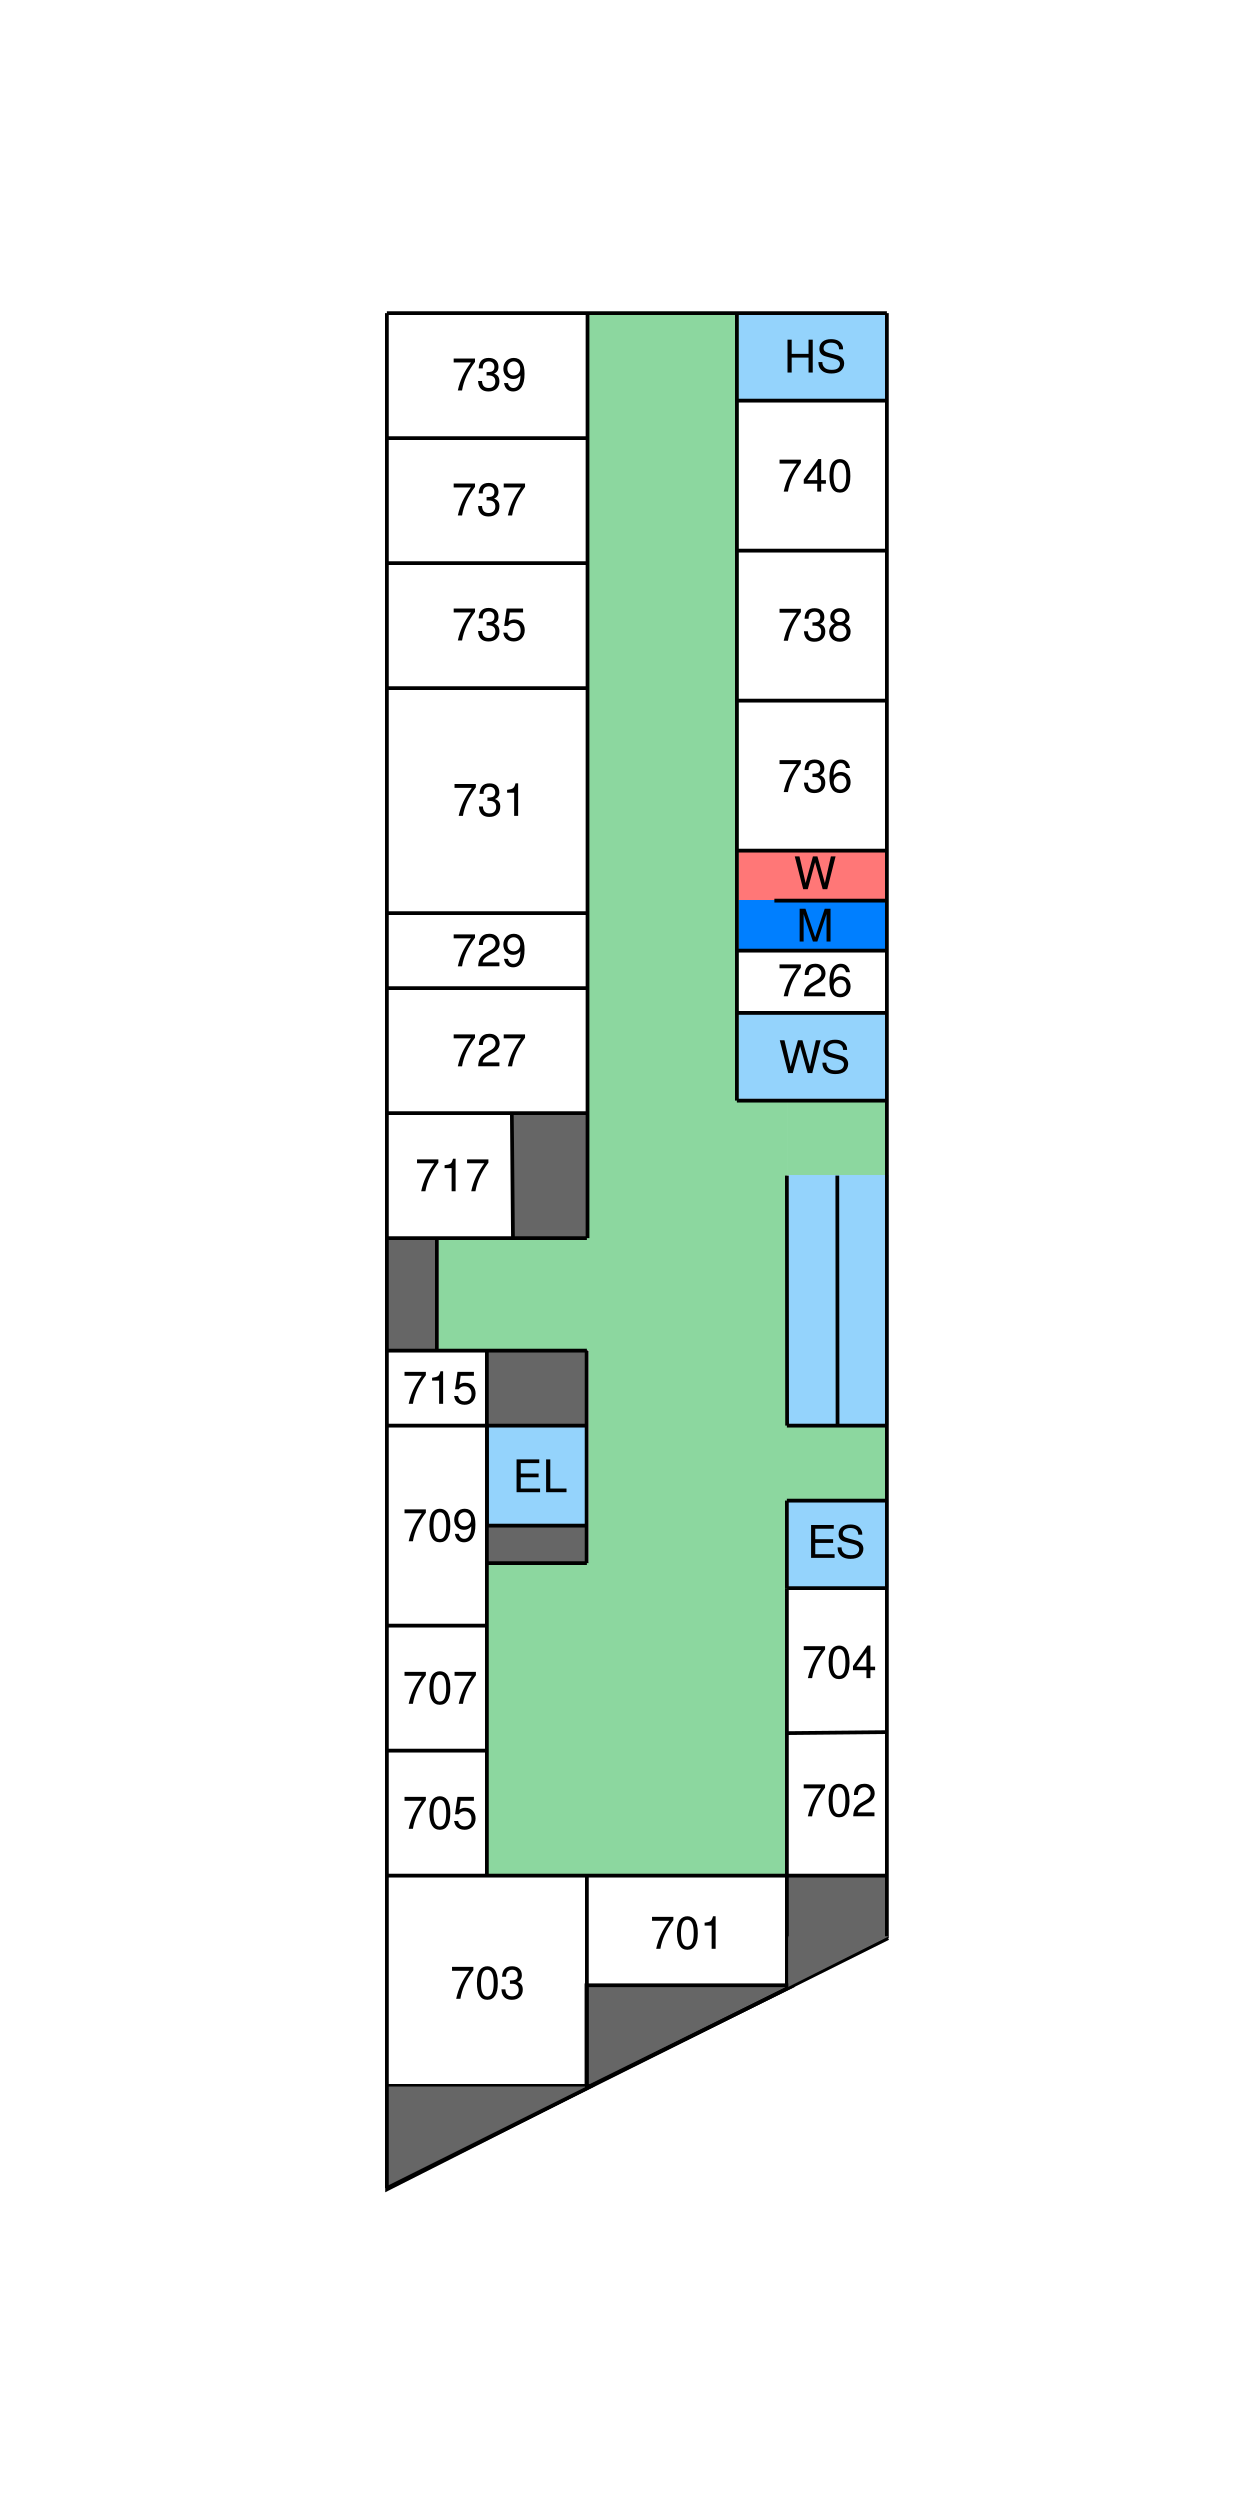
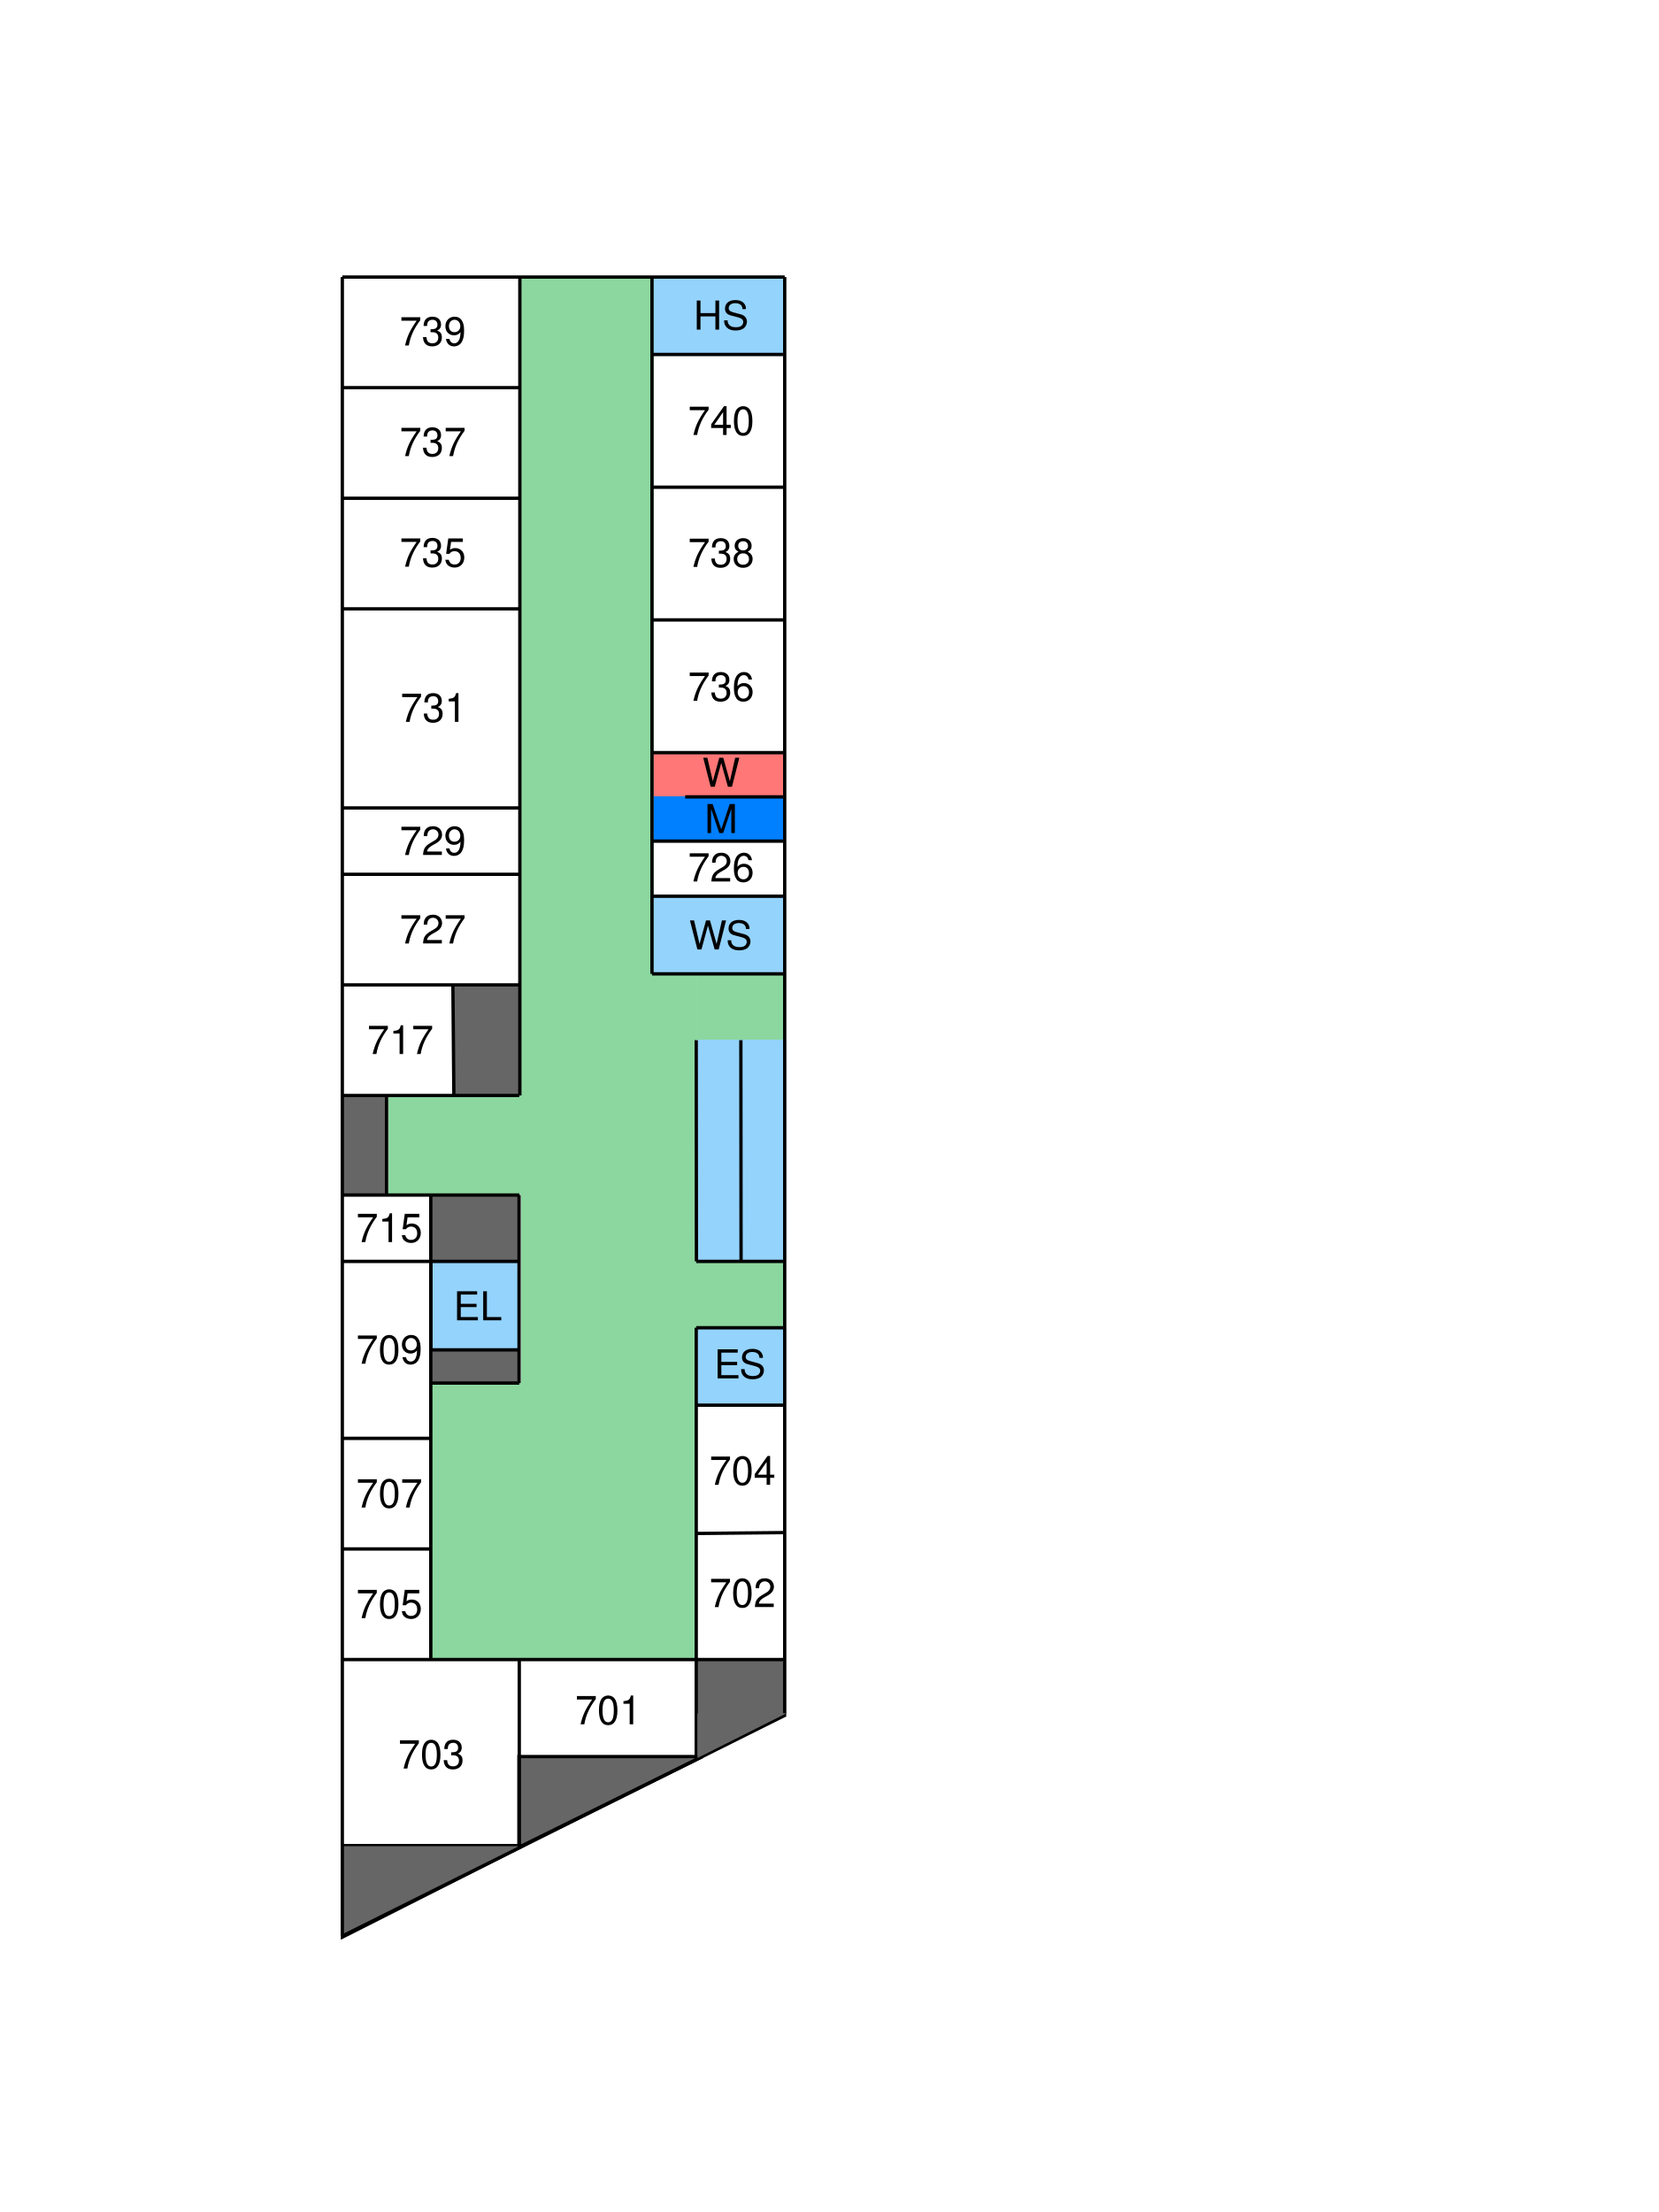
- <svg xmlns="http://www.w3.org/2000/svg" width="500" height="1000">
+ <svg xmlns="http://www.w3.org/2000/svg" width="750" height="1000">
  <g>
-     <rect fill="#fff" id="canvas_background" height="1002" width="502" y="-1" x="-1" />
-     <g display="none" id="canvasGrid">
-       <rect fill="url(#gridpattern)" stroke-width="0" y="0" x="0" height="100%" width="100%" id="svg_1" />
+     <rect x="-1" y="-1" width="752" height="1002" id="canvas_background" fill="#fff" />
+     <g id="canvasGrid" display="none">
+       <rect id="svg_1" width="100%" height="100%" x="0" y="0" stroke-width="0" fill="url(#gridpattern)" />
    </g>
  </g>
  <g>
-     <path stroke="#000" transform="rotate(90 276.0875,814.61) " id="svg_100" d="m255.588,856.11l0,-83l41,83l-41,0z" stroke-width="1.5" fill="#666666" />
-     <path stroke="#000" transform="rotate(90 196.0875,855.11) " id="svg_99" d="m175.087,896.61l0,-83l42,83l-42,0z" stroke-width="NaN" fill="#666666" />
-     <rect fill="#94d3fc" stroke="#000" stroke-width="0" stroke-opacity="null" fill-opacity="null" x="315.361" y="470" width="40" height="100.006" id="svg_97" />
-     <rect fill="#94d3fc" stroke="#000" stroke-width="0" stroke-opacity="null" fill-opacity="null" x="315.361" y="600.034" width="40" height="35.002" id="svg_96" />
-     <rect fill="#94d3fc" stroke="#000" stroke-width="0" stroke-opacity="null" x="295" y="125.441" width="60" height="34.667" id="svg_94" />
-     <rect fill="#94d3fc" stroke="#000" stroke-width="0" stroke-opacity="null" x="295" y="404.889" width="60" height="34.667" id="svg_93" />
-     <rect fill="#94d3fc" stroke="#000" stroke-width="0" stroke-opacity="null" x="195" y="570" width="40" height="40" id="svg_92" />
-     <rect fill="#666666" stroke="#000" stroke-width="0" stroke-opacity="null" x="315" y="750" width="40" height="25" id="svg_85" />
-     <rect fill="#ff7777" stroke="#000" stroke-width="0" stroke-opacity="null" x="295" y="340" width="60" height="20" id="svg_83" />
-     <rect fill="#007fff" stroke="#000" stroke-width="0" stroke-opacity="null" x="294.687" y="359.998" width="60" height="20" id="svg_82" />
-     <rect fill="#666666" stroke-width="0" stroke-opacity="null" fill-opacity="null" x="195" y="610" width="40" height="15" id="svg_81" stroke="#000" />
-     <rect fill="#666666" stroke="#000" stroke-width="0" stroke-opacity="null" x="205.294" y="445.294" width="30" height="50" id="svg_24" />
-     <rect fill="#666666" stroke="#000" stroke-width="0" stroke-opacity="null" fill-opacity="null" x="155" y="495" width="20" height="45" id="svg_31" />
-     <rect fill="#666666" stroke-width="0" stroke-opacity="null" x="195" y="540" width="40" height="30" id="svg_80" stroke="#000" />
-     <rect fill="#8CD79F" stroke="#000" stroke-width="0" stroke-opacity="null" fill-opacity="null" x="314.814" y="440" width="40" height="30" id="svg_79" />
-     <rect fill="#8CD79F" stroke="#000" stroke-width="0" stroke-opacity="null" fill-opacity="null" x="314.111" y="569.62" width="41" height="30" id="svg_78" />
-     <rect fill="#8CD79F" stroke-width="0" stroke-opacity="null" fill-opacity="null" x="295" y="440" width="20" height="186" id="svg_77" stroke="#000" />
-     <rect fill="#8CD79F" stroke="#000" stroke-width="0" stroke-opacity="null" x="175.5" y="495" width="61" height="45" id="svg_76" />
-     <rect fill="#8CD79F" stroke="#000" stroke-width="0" stroke-opacity="null" x="235.5" y="125" width="60" height="501" id="svg_75" />
-     <rect fill="#8CD79F" stroke="#000" stroke-width="0" stroke-opacity="null" x="195" y="625" width="120" height="125" id="svg_73" />
-     <line stroke-linecap="undefined" stroke-linejoin="undefined" id="svg_2" y2="225.25" x2="254.75" y1="25.25" x1="254.75" stroke-width="1.5" stroke="#000" fill="none" transform="rotate(90 254.75,125.25) " />
-     <line stroke-linecap="undefined" stroke-linejoin="undefined" id="svg_3" y2="450.25" x2="679.75" y1="450.25" x1="29.75" stroke-width="1.5" stroke="#000" fill="none" transform="rotate(90 354.75,450.25) " />
-     <line stroke-linecap="undefined" stroke-linejoin="undefined" id="svg_4" y2="500.25" x2="529.75" y1="500.25" x1="-220.25" stroke-width="1.5" stroke="#000" fill="none" transform="rotate(90 154.75,500.25) " />
-     <line stroke-linecap="undefined" stroke-linejoin="undefined" id="svg_5" y2="925.5" x2="305" y1="725" x1="205" stroke-width="1.5" stroke="#000" fill="none" transform="rotate(90 255,825.25) " />
-     <line stroke-linecap="undefined" stroke-linejoin="undefined" id="svg_6" y2="850.25" x2="254.75" y1="650.25" x1="254.75" stroke-width="1.5" stroke="#000" fill="none" transform="rotate(90 254.75,750.25) " />
-     <line stroke-linecap="undefined" stroke-linejoin="undefined" id="svg_7" y2="645.25" x2="89.75" y1="645.25" x1="299.75" stroke-width="1.5" stroke="#000" fill="none" transform="rotate(90 194.75,645.25) " />
-     <line stroke-linecap="undefined" stroke-linejoin="undefined" id="svg_8" y2="605.25" x2="214.75" y1="645.25" x1="214.75" fill-opacity="null" stroke-opacity="null" stroke-width="1.5" stroke="#000" fill="none" transform="rotate(90 214.75,625.25) " />
-     <line stroke-linecap="undefined" stroke-linejoin="undefined" id="svg_9" y2="590.25" x2="214.75" y1="630.25" x1="214.75" fill-opacity="null" stroke-opacity="null" stroke-width="1.5" stroke="#000" fill="none" transform="rotate(90 214.75,610.25) " />
-     <line stroke="#000" stroke-linecap="undefined" stroke-linejoin="undefined" id="svg_10" y2="582.75" x2="277.15" y1="582.75" x1="192.15" fill-opacity="null" stroke-opacity="null" stroke-width="1.5" fill="none" transform="rotate(90 234.65,582.75) " />
-     <line stroke-linecap="undefined" stroke-linejoin="undefined" id="svg_11" y2="715.25" x2="234.75" y1="715.25" x1="394.75" fill-opacity="null" stroke-opacity="null" stroke-width="1.5" stroke="#000" fill="none" transform="rotate(90 314.75,715.25) " />
-     <line stroke-linecap="undefined" stroke-linejoin="undefined" id="svg_12" y2="615.25" x2="334.75" y1="655.25" x1="334.75" fill-opacity="null" stroke-opacity="null" stroke-width="1.5" stroke="#000" fill="none" transform="rotate(90 334.75,635.25) " />
-     <line stroke-linecap="undefined" stroke-linejoin="undefined" id="svg_14" y2="580.25" x2="334.75" y1="620.25" x1="334.75" fill-opacity="null" stroke-opacity="null" stroke-width="1.5" stroke="#000" fill="none" transform="rotate(90 334.75,600.25) " />
-     <line stroke-linecap="undefined" stroke-linejoin="undefined" id="svg_15" y2="617.75" x2="332.25" y1="617.75" x1="297.25" fill-opacity="null" stroke-opacity="null" stroke-width="1.5" stroke="#000" fill="none" transform="rotate(90 314.75,617.75) " />
-     <line stroke-linecap="undefined" stroke-linejoin="undefined" id="svg_16" y2="590.25" x2="174.75" y1="590.25" x1="214.75" fill-opacity="null" stroke-opacity="null" stroke-width="1.5" stroke="#000" fill="none" transform="rotate(90 194.75,590.25) " />
-     <line stroke-linecap="undefined" stroke-linejoin="undefined" id="svg_18" y2="530.25" x2="194.75" y1="610.25" x1="194.75" fill-opacity="null" stroke-opacity="null" stroke-width="1.5" stroke="#000" fill="none" transform="rotate(90 194.75,570.25) " />
-     <line stroke-linecap="undefined" stroke-linejoin="undefined" id="svg_19" y2="580.25" x2="194.75" y1="500.25" x1="194.75" fill-opacity="null" stroke-opacity="null" stroke-width="1.5" stroke="#000" fill="none" transform="rotate(90 194.75,540.25) " />
-     <line stroke-linecap="undefined" stroke-linejoin="undefined" id="svg_20" y2="535.25" x2="194.75" y1="455.25" x1="194.75" fill-opacity="null" stroke-opacity="null" stroke-width="1.5" stroke="#000" fill="none" transform="rotate(90 194.75,495.25) " />
-     <line stroke-linecap="undefined" stroke-linejoin="undefined" id="svg_21" y2="517.75" x2="197.25" y1="517.75" x1="152.25" fill-opacity="null" stroke-opacity="null" stroke-width="1.5" stroke="#000" fill="none" transform="rotate(90 174.75,517.75) " />
-     <line stroke-linecap="undefined" stroke-linejoin="undefined" id="svg_22" y2="310.25" x2="50.012" y1="310.25" x1="420.012" fill-opacity="null" stroke-opacity="null" stroke-width="1.5" stroke="#000" fill="none" transform="rotate(90 235.0117,310.25) " />
-     <line stroke-linecap="undefined" stroke-linejoin="undefined" id="svg_23" y2="355.25" x2="194.75" y1="435.25" x1="194.75" fill-opacity="null" stroke-opacity="null" stroke-width="1.5" stroke="#000" fill="none" transform="rotate(90 194.75,395.25) " />
-     <line stroke-linecap="undefined" stroke-linejoin="undefined" id="svg_25" y2="282.75" x2="452.25" y1="282.75" x1="137.25" fill-opacity="null" stroke-opacity="null" stroke-width="1.5" stroke="#000" fill="none" transform="rotate(90 294.75,282.75) " />
-     <line stroke-linecap="undefined" stroke-linejoin="undefined" id="svg_26" y2="410.25" x2="324.75" y1="470.25" x1="324.75" fill-opacity="null" stroke-opacity="null" stroke-width="1.5" stroke="#000" fill="none" transform="rotate(90 324.75,440.25) " />
-     <line stroke-linecap="undefined" stroke-linejoin="undefined" id="svg_27" y2="375.16" x2="324.75" y1="435.16" x1="324.75" fill-opacity="null" stroke-opacity="null" stroke-width="1.5" stroke="#000" fill="none" transform="rotate(90 324.75,405.1596) " />
-     <line stroke-linecap="undefined" stroke-linejoin="undefined" id="svg_28" y2="130.25" x2="324.75" y1="190.25" x1="324.75" fill-opacity="null" stroke-opacity="null" stroke-width="1.5" stroke="#000" fill="none" transform="rotate(90 324.75,160.25) " />
-     <line stroke-linecap="undefined" stroke-linejoin="undefined" id="svg_29" y2="520.204" x2="364.796" y1="520.296" x1="264.796" fill-opacity="null" stroke-opacity="null" stroke-width="1.5" stroke="#000" fill="none" transform="rotate(90 314.7961,520.25) " />
-     <line stroke-linecap="undefined" stroke-linejoin="undefined" id="svg_30" y2="550.25" x2="334.75" y1="590.25" x1="334.75" fill-opacity="null" stroke-opacity="null" stroke-width="1.5" stroke="#000" fill="none" transform="rotate(90 334.75,570.25) " />
-     <line stroke-linecap="undefined" stroke-linejoin="undefined" id="svg_32" y2="520.204" x2="384.973" y1="520.296" x1="284.973" fill-opacity="null" stroke-opacity="null" stroke-width="1.5" stroke="#000" fill="none" transform="rotate(90 334.9731,520.25) " />
-     <line stroke-linecap="undefined" stroke-linejoin="undefined" id="svg_33" y2="792.558" x2="277.442" y1="792.558" x1="192.058" fill-opacity="null" stroke-opacity="null" stroke-width="1.5" stroke="#000" fill="none" transform="rotate(90 234.75,792.5582) " />
-     <line stroke-linecap="undefined" stroke-linejoin="undefined" id="svg_34" y2="672.824" x2="334.77" y1="713.27" x1="335.176" fill-opacity="null" stroke-opacity="null" stroke-width="1.5" stroke="#000" fill="none" transform="rotate(90 334.9731,693.0473) " />
-     <line stroke-linecap="undefined" stroke-linejoin="undefined" id="svg_35" y2="720.25" x2="174.75" y1="680.25" x1="174.75" fill-opacity="null" stroke-opacity="null" stroke-width="1.5" stroke="#000" fill="none" transform="rotate(90 174.75,700.25) " />
-     <line stroke-linecap="undefined" stroke-linejoin="undefined" id="svg_36" y2="670.25" x2="174.75" y1="630.25" x1="174.75" fill-opacity="null" stroke-opacity="null" stroke-width="1.5" stroke="#000" fill="none" transform="rotate(90 174.75,650.25) " />
-     <line stroke-linecap="undefined" stroke-linejoin="undefined" id="svg_37" y2="485.165" x2="195.096" y1="405.335" x1="195.096" fill-opacity="null" stroke-opacity="null" stroke-width="1.5" stroke="#000" fill="none" transform="rotate(90 195.0963,445.25) " />
-     <line stroke-linecap="undefined" stroke-linejoin="undefined" id="svg_38" y2="470.677" x2="179.966" y1="470.242" x1="229.969" fill-opacity="null" stroke-opacity="null" stroke-width="1.5" stroke="#000" fill="none" transform="rotate(90 204.9674,470.4593) " />
-     <line stroke-linecap="undefined" stroke-linejoin="undefined" id="svg_39" y2="405.034" x2="194.966" y1="325.466" x1="194.966" fill-opacity="null" stroke-opacity="null" stroke-width="1.5" stroke="#000" fill="none" transform="rotate(90 194.9655,365.25) " />
-     <line stroke-linecap="undefined" stroke-linejoin="undefined" id="svg_40" y2="265.381" x2="194.881" y1="185.119" x1="194.881" fill-opacity="null" stroke-opacity="null" stroke-width="1.5" stroke="#000" fill="none" transform="rotate(90 194.8809,225.25) " />
-     <line stroke-linecap="undefined" stroke-linejoin="undefined" id="svg_42" y2="315.381" x2="194.881" y1="235.119" x1="194.881" fill-opacity="null" stroke-opacity="null" stroke-width="1.5" stroke="#000" fill="none" transform="rotate(90 194.8809,275.25) " />
-     <line stroke-linecap="undefined" stroke-linejoin="undefined" id="svg_43" y2="215.381" x2="194.881" y1="135.119" x1="194.881" fill-opacity="null" stroke-opacity="null" stroke-width="1.5" stroke="#000" fill="none" transform="rotate(90 194.8809,175.25) " />
-     <line stroke-linecap="undefined" stroke-linejoin="undefined" id="svg_44" y2="350.25" x2="324.75" y1="410.25" x1="324.75" fill-opacity="null" stroke-opacity="null" stroke-width="1.5" stroke="#000" fill="none" transform="rotate(90 324.75,380.25) " />
-     <line stroke-linecap="undefined" stroke-linejoin="undefined" id="svg_45" y2="310.027" x2="324.973" y1="370.473" x1="324.973" fill-opacity="null" stroke-opacity="null" stroke-width="1.5" stroke="#000" fill="none" transform="rotate(90 324.9731,340.25) " />
-     <line stroke-linecap="undefined" stroke-linejoin="undefined" id="svg_46" y2="337.527" x2="332.473" y1="382.973" x1="332.473" fill-opacity="null" stroke-opacity="null" stroke-width="1.5" stroke="#000" fill="none" transform="rotate(90 332.4731,360.25) " />
-     <line stroke-linecap="undefined" stroke-linejoin="undefined" id="svg_47" y2="190.25" x2="324.75" y1="250.25" x1="324.75" fill-opacity="null" stroke-opacity="null" stroke-width="1.5" stroke="#000" fill="none" transform="rotate(90 324.75,220.25) " />
-     <line stroke-linecap="undefined" stroke-linejoin="undefined" id="svg_48" y2="250.25" x2="324.75" y1="310.25" x1="324.75" fill-opacity="null" stroke-opacity="null" stroke-width="1.5" stroke="#000" fill="none" transform="rotate(90 324.75,280.25) " />
-     <text xml:space="preserve" text-anchor="start" font-family="Helvetica, Arial, sans-serif" font-size="18" id="svg_49" y="156.184" x="180.642" fill-opacity="null" stroke-opacity="null" stroke-width="0" stroke="#000" fill="#000000">739</text>
-     <text xml:space="preserve" text-anchor="start" font-family="Helvetica, Arial, sans-serif" font-size="18" id="svg_50" y="206.184" x="180.646" fill-opacity="null" stroke-opacity="null" stroke-width="0" stroke="#000" fill="#000000">737</text>
-     <text xml:space="preserve" text-anchor="start" font-family="Helvetica, Arial, sans-serif" font-size="18" id="svg_51" y="256.184" x="180.649" fill-opacity="null" stroke-opacity="null" stroke-width="0" stroke="#000" fill="#000000">735</text>
-     <text xml:space="preserve" text-anchor="start" font-family="Helvetica, Arial, sans-serif" font-size="18" id="svg_52" y="326.359" x="180.986" fill-opacity="null" stroke-opacity="null" stroke-width="0" stroke="#000" fill="#000000">731</text>
-     <text xml:space="preserve" text-anchor="start" font-family="Helvetica, Arial, sans-serif" font-size="18" id="svg_53" y="386.528" x="180.641" fill-opacity="null" stroke-opacity="null" stroke-width="0" stroke="#000" fill="#000000">729</text>
-     <text stroke="#000" xml:space="preserve" text-anchor="start" font-family="Helvetica, Arial, sans-serif" font-size="18" id="svg_54" y="426.528" x="180.641" fill-opacity="null" stroke-opacity="null" stroke-width="0" fill="#000000">727</text>
-     <text xml:space="preserve" text-anchor="start" font-family="Helvetica, Arial, sans-serif" font-size="18" id="svg_55" y="476.516" x="165.984" fill-opacity="null" stroke-opacity="null" stroke-width="0" stroke="#000" fill="#000000">717</text>
-     <text stroke="#000" xml:space="preserve" text-anchor="start" font-family="Helvetica, Arial, sans-serif" font-size="18" id="svg_56" y="561.516" x="160.984" fill-opacity="null" stroke-opacity="null" stroke-width="0" fill="#000000">715</text>
-     <text xml:space="preserve" text-anchor="start" font-family="Helvetica, Arial, sans-serif" font-size="18" id="svg_57" y="616.516" x="160.984" fill-opacity="null" stroke-opacity="null" stroke-width="0" stroke="#000" fill="#000000">709</text>
-     <text xml:space="preserve" text-anchor="start" font-family="Helvetica, Arial, sans-serif" font-size="18" id="svg_58" y="681.516" x="160.984" fill-opacity="null" stroke-opacity="null" stroke-width="0" stroke="#000" fill="#000000">707</text>
-     <text xml:space="preserve" text-anchor="start" font-family="Helvetica, Arial, sans-serif" font-size="18" id="svg_59" y="731.516" x="160.984" fill-opacity="null" stroke-opacity="null" stroke-width="0" stroke="#000" fill="#000000">705</text>
-     <text xml:space="preserve" text-anchor="start" font-family="Helvetica, Arial, sans-serif" font-size="18" id="svg_60" y="799.516" x="179.984" fill-opacity="null" stroke-opacity="null" stroke-width="0" stroke="#000" fill="#000000">703</text>
-     <text xml:space="preserve" text-anchor="start" font-family="Helvetica, Arial, sans-serif" font-size="18" id="svg_61" y="779.516" x="259.984" fill-opacity="null" stroke-opacity="null" stroke-width="0" fill="#000000" stroke="#000">701</text>
-     <text xml:space="preserve" text-anchor="start" font-family="Helvetica, Arial, sans-serif" font-size="18" id="svg_62" y="726.526" x="320.656" fill-opacity="null" stroke-opacity="null" stroke-width="0" stroke="#000" fill="#000000">702</text>
-     <text xml:space="preserve" text-anchor="start" font-family="Helvetica, Arial, sans-serif" font-size="18" id="svg_63" y="671.245" x="320.67" fill-opacity="null" stroke-opacity="null" stroke-width="0" stroke="#000" fill="#000000">704</text>
-     <text xml:space="preserve" text-anchor="start" font-family="Helvetica, Arial, sans-serif" font-size="18" id="svg_64" y="623.138" x="322.804" fill-opacity="null" stroke-opacity="null" stroke-width="0" stroke="#000" fill="#000000">ES</text>
-     <text xml:space="preserve" text-anchor="start" font-family="Helvetica, Arial, sans-serif" font-size="18" id="svg_65" y="429.227" x="311.519" fill-opacity="null" stroke-opacity="null" stroke-width="0" stroke="#000" fill="#000000">WS</text>
-     <text xml:space="preserve" text-anchor="start" font-family="Helvetica, Arial, sans-serif" font-size="18" id="svg_66" y="149" x="313.5" fill-opacity="null" stroke-opacity="null" stroke-width="0" fill="#000000" stroke="#000">HS</text>
-     <text xml:space="preserve" text-anchor="start" font-family="Helvetica, Arial, sans-serif" font-size="18" id="svg_67" y="596.883" x="205.003" fill-opacity="null" stroke-opacity="null" stroke-width="0" stroke="#000" fill="#000000">EL</text>
-     <text xml:space="preserve" text-anchor="start" font-family="Helvetica, Arial, sans-serif" font-size="18" id="svg_68" y="376.617" x="318.511" fill-opacity="null" stroke-opacity="null" stroke-width="0" stroke="#000" fill="#000000">M</text>
-     <text xml:space="preserve" text-anchor="start" font-family="Helvetica, Arial, sans-serif" font-size="18" id="svg_69" y="355.68" x="317.517" fill-opacity="null" stroke-opacity="null" stroke-width="0" stroke="#000" fill="#000000">W</text>
-     <text stroke="#000" xml:space="preserve" text-anchor="start" font-family="Helvetica, Arial, sans-serif" font-size="18" id="svg_70" y="316.828" x="310.992" fill-opacity="null" stroke-opacity="null" stroke-width="0" fill="#000000">736</text>
-     <text xml:space="preserve" text-anchor="start" font-family="Helvetica, Arial, sans-serif" font-size="18" id="svg_71" y="256.297" x="310.992" fill-opacity="null" stroke-opacity="null" stroke-width="0" fill="#000000" stroke="#000">738</text>
-     <text stroke="#000" xml:space="preserve" text-anchor="start" font-family="Helvetica, Arial, sans-serif" font-size="18" id="svg_72" y="196.641" x="310.995" fill-opacity="null" stroke-opacity="null" stroke-width="0" fill="#000000">740</text>
-     <text stroke="#000" xml:space="preserve" text-anchor="start" font-family="Helvetica, Arial, sans-serif" font-size="18" id="svg_74" y="398.516" x="310.984" fill-opacity="null" stroke-opacity="null" stroke-width="0" fill="#000000">726</text>
-     <path fill="#666666" stroke="#000" stroke-width="0" stroke-opacity="null" opacity="0.5" d="m321.25,785.005" id="svg_90" />
-     <path fill="#666666" stroke-width="0" stroke-opacity="null" d="m325.342,804.757l0,-40.261l20.244,40.261l-20.244,0z" id="svg_91" transform="rotate(90 335.4638,784.6261) " stroke="#000" />
+     <path fill="#666666" stroke-width="1.5" d="m255.588,856.11l0,-83l41,83l-41,0z" id="svg_100" transform="rotate(90 276.0875,814.61) " stroke="#000" />
+     <path fill="#666666" stroke-width="NaN" d="m175.088,896.61l0,-83l42,83l-42,0z" id="svg_99" transform="rotate(90 196.0875,855.11) " stroke="#000" />
+     <rect id="svg_97" height="100.006" width="40" y="470" x="315.361" fill-opacity="null" stroke-opacity="null" stroke-width="0" stroke="#000" fill="#94d3fc" />
+     <rect id="svg_96" height="35.002" width="40" y="600.034" x="315.361" fill-opacity="null" stroke-opacity="null" stroke-width="0" stroke="#000" fill="#94d3fc" />
+     <rect id="svg_94" height="34.667" width="60" y="125.441" x="295" stroke-opacity="null" stroke-width="0" stroke="#000" fill="#94d3fc" />
+     <rect id="svg_93" height="34.667" width="60" y="404.889" x="295" stroke-opacity="null" stroke-width="0" stroke="#000" fill="#94d3fc" />
+     <rect id="svg_92" height="40" width="40" y="570" x="195" stroke-opacity="null" stroke-width="0" stroke="#000" fill="#94d3fc" />
+     <rect id="svg_85" height="25" width="40" y="750" x="315" stroke-opacity="null" stroke-width="0" stroke="#000" fill="#666666" />
+     <rect id="svg_83" height="20" width="60" y="340" x="295" stroke-opacity="null" stroke-width="0" stroke="#000" fill="#ff7777" />
+     <rect id="svg_82" height="20" width="60" y="359.998" x="294.687" stroke-opacity="null" stroke-width="0" stroke="#000" fill="#007fff" />
+     <rect stroke="#000" id="svg_81" height="15" width="40" y="610" x="195" fill-opacity="null" stroke-opacity="null" stroke-width="0" fill="#666666" />
+     <rect id="svg_24" height="50" width="30" y="445.294" x="205.294" stroke-opacity="null" stroke-width="0" stroke="#000" fill="#666666" />
+     <rect id="svg_31" height="45" width="20" y="495" x="155" fill-opacity="null" stroke-opacity="null" stroke-width="0" stroke="#000" fill="#666666" />
+     <rect stroke="#000" id="svg_80" height="30" width="40" y="540" x="195" stroke-opacity="null" stroke-width="0" fill="#666666" />
+     <rect id="svg_79" height="30" width="40" y="440" x="314.814" fill-opacity="null" stroke-opacity="null" stroke-width="0" stroke="#000" fill="#8CD79F" />
+     <rect id="svg_78" height="30" width="41" y="569.62" x="314.111" fill-opacity="null" stroke-opacity="null" stroke-width="0" stroke="#000" fill="#8CD79F" />
+     <rect stroke="#000" id="svg_77" height="186" width="20" y="440" x="295" fill-opacity="null" stroke-opacity="null" stroke-width="0" fill="#8CD79F" />
+     <rect id="svg_76" height="45" width="61" y="495" x="175.5" stroke-opacity="null" stroke-width="0" stroke="#000" fill="#8CD79F" />
+     <rect id="svg_75" height="501" width="60" y="125" x="235.5" stroke-opacity="null" stroke-width="0" stroke="#000" fill="#8CD79F" />
+     <rect id="svg_73" height="125" width="120" y="625" x="195" stroke-opacity="null" stroke-width="0" stroke="#000" fill="#8CD79F" />
+     <line transform="rotate(90 254.75,125.25) " fill="none" stroke="#000" stroke-width="1.5" x1="254.75" y1="25.25" x2="254.75" y2="225.25" id="svg_2" stroke-linejoin="undefined" stroke-linecap="undefined" />
+     <line transform="rotate(90 354.75,450.25) " fill="none" stroke="#000" stroke-width="1.5" x1="29.75" y1="450.25" x2="679.75" y2="450.25" id="svg_3" stroke-linejoin="undefined" stroke-linecap="undefined" />
+     <line transform="rotate(90 154.75,500.25) " fill="none" stroke="#000" stroke-width="1.5" x1="-220.25" y1="500.25" x2="529.75" y2="500.25" id="svg_4" stroke-linejoin="undefined" stroke-linecap="undefined" />
+     <line transform="rotate(90 255,825.25) " fill="none" stroke="#000" stroke-width="1.5" x1="205" y1="725" x2="305" y2="925.5" id="svg_5" stroke-linejoin="undefined" stroke-linecap="undefined" />
+     <line transform="rotate(90 254.75,750.25) " fill="none" stroke="#000" stroke-width="1.5" x1="254.75" y1="650.25" x2="254.75" y2="850.25" id="svg_6" stroke-linejoin="undefined" stroke-linecap="undefined" />
+     <line transform="rotate(90 194.75,645.25) " fill="none" stroke="#000" stroke-width="1.5" x1="299.75" y1="645.25" x2="89.75" y2="645.25" id="svg_7" stroke-linejoin="undefined" stroke-linecap="undefined" />
+     <line transform="rotate(90 214.75,625.25) " fill="none" stroke="#000" stroke-width="1.5" stroke-opacity="null" fill-opacity="null" x1="214.75" y1="645.25" x2="214.75" y2="605.25" id="svg_8" stroke-linejoin="undefined" stroke-linecap="undefined" />
+     <line transform="rotate(90 214.75,610.25) " fill="none" stroke="#000" stroke-width="1.5" stroke-opacity="null" fill-opacity="null" x1="214.75" y1="630.25" x2="214.75" y2="590.25" id="svg_9" stroke-linejoin="undefined" stroke-linecap="undefined" />
+     <line transform="rotate(90 234.65,582.75) " fill="none" stroke-width="1.5" stroke-opacity="null" fill-opacity="null" x1="192.15" y1="582.75" x2="277.15" y2="582.75" id="svg_10" stroke-linejoin="undefined" stroke-linecap="undefined" stroke="#000" />
+     <line transform="rotate(90 314.75,715.25) " fill="none" stroke="#000" stroke-width="1.5" stroke-opacity="null" fill-opacity="null" x1="394.75" y1="715.25" x2="234.75" y2="715.25" id="svg_11" stroke-linejoin="undefined" stroke-linecap="undefined" />
+     <line transform="rotate(90 334.75,635.25) " fill="none" stroke="#000" stroke-width="1.5" stroke-opacity="null" fill-opacity="null" x1="334.75" y1="655.25" x2="334.75" y2="615.25" id="svg_12" stroke-linejoin="undefined" stroke-linecap="undefined" />
+     <line transform="rotate(90 334.75,600.25) " fill="none" stroke="#000" stroke-width="1.5" stroke-opacity="null" fill-opacity="null" x1="334.75" y1="620.25" x2="334.75" y2="580.25" id="svg_14" stroke-linejoin="undefined" stroke-linecap="undefined" />
+     <line transform="rotate(90 314.75,617.75) " fill="none" stroke="#000" stroke-width="1.5" stroke-opacity="null" fill-opacity="null" x1="297.25" y1="617.75" x2="332.25" y2="617.75" id="svg_15" stroke-linejoin="undefined" stroke-linecap="undefined" />
+     <line transform="rotate(90 194.75,590.25) " fill="none" stroke="#000" stroke-width="1.5" stroke-opacity="null" fill-opacity="null" x1="214.75" y1="590.25" x2="174.75" y2="590.25" id="svg_16" stroke-linejoin="undefined" stroke-linecap="undefined" />
+     <line transform="rotate(90 194.75,570.25) " fill="none" stroke="#000" stroke-width="1.5" stroke-opacity="null" fill-opacity="null" x1="194.75" y1="610.25" x2="194.75" y2="530.25" id="svg_18" stroke-linejoin="undefined" stroke-linecap="undefined" />
+     <line transform="rotate(90 194.75,540.25) " fill="none" stroke="#000" stroke-width="1.5" stroke-opacity="null" fill-opacity="null" x1="194.75" y1="500.25" x2="194.75" y2="580.25" id="svg_19" stroke-linejoin="undefined" stroke-linecap="undefined" />
+     <line transform="rotate(90 194.75,495.25) " fill="none" stroke="#000" stroke-width="1.5" stroke-opacity="null" fill-opacity="null" x1="194.75" y1="455.25" x2="194.75" y2="535.25" id="svg_20" stroke-linejoin="undefined" stroke-linecap="undefined" />
+     <line transform="rotate(90 174.75,517.75) " fill="none" stroke="#000" stroke-width="1.5" stroke-opacity="null" fill-opacity="null" x1="152.25" y1="517.75" x2="197.25" y2="517.75" id="svg_21" stroke-linejoin="undefined" stroke-linecap="undefined" />
+     <line transform="rotate(90 235.0117,310.25) " fill="none" stroke="#000" stroke-width="1.5" stroke-opacity="null" fill-opacity="null" x1="420.012" y1="310.25" x2="50.012" y2="310.25" id="svg_22" stroke-linejoin="undefined" stroke-linecap="undefined" />
+     <line transform="rotate(90 194.75,395.25) " fill="none" stroke="#000" stroke-width="1.5" stroke-opacity="null" fill-opacity="null" x1="194.75" y1="435.25" x2="194.75" y2="355.25" id="svg_23" stroke-linejoin="undefined" stroke-linecap="undefined" />
+     <line transform="rotate(90 294.75,282.75) " fill="none" stroke="#000" stroke-width="1.5" stroke-opacity="null" fill-opacity="null" x1="137.25" y1="282.75" x2="452.25" y2="282.75" id="svg_25" stroke-linejoin="undefined" stroke-linecap="undefined" />
+     <line transform="rotate(90 324.75,440.25) " fill="none" stroke="#000" stroke-width="1.5" stroke-opacity="null" fill-opacity="null" x1="324.75" y1="470.25" x2="324.75" y2="410.25" id="svg_26" stroke-linejoin="undefined" stroke-linecap="undefined" />
+     <line transform="rotate(90 324.75,405.1596) " fill="none" stroke="#000" stroke-width="1.5" stroke-opacity="null" fill-opacity="null" x1="324.75" y1="435.16" x2="324.75" y2="375.16" id="svg_27" stroke-linejoin="undefined" stroke-linecap="undefined" />
+     <line transform="rotate(90 324.75,160.25) " fill="none" stroke="#000" stroke-width="1.5" stroke-opacity="null" fill-opacity="null" x1="324.75" y1="190.25" x2="324.75" y2="130.25" id="svg_28" stroke-linejoin="undefined" stroke-linecap="undefined" />
+     <line transform="rotate(90 314.7961,520.25) " fill="none" stroke="#000" stroke-width="1.5" stroke-opacity="null" fill-opacity="null" x1="264.796" y1="520.296" x2="364.796" y2="520.204" id="svg_29" stroke-linejoin="undefined" stroke-linecap="undefined" />
+     <line transform="rotate(90 334.75,570.25) " fill="none" stroke="#000" stroke-width="1.5" stroke-opacity="null" fill-opacity="null" x1="334.75" y1="590.25" x2="334.75" y2="550.25" id="svg_30" stroke-linejoin="undefined" stroke-linecap="undefined" />
+     <line transform="rotate(90 334.9731,520.25) " fill="none" stroke="#000" stroke-width="1.5" stroke-opacity="null" fill-opacity="null" x1="284.973" y1="520.296" x2="384.973" y2="520.204" id="svg_32" stroke-linejoin="undefined" stroke-linecap="undefined" />
+     <line transform="rotate(90 234.75,792.5582) " fill="none" stroke="#000" stroke-width="1.5" stroke-opacity="null" fill-opacity="null" x1="192.058" y1="792.558" x2="277.442" y2="792.558" id="svg_33" stroke-linejoin="undefined" stroke-linecap="undefined" />
+     <line transform="rotate(90 334.9731,693.0473) " fill="none" stroke="#000" stroke-width="1.5" stroke-opacity="null" fill-opacity="null" x1="335.176" y1="713.27" x2="334.77" y2="672.824" id="svg_34" stroke-linejoin="undefined" stroke-linecap="undefined" />
+     <line transform="rotate(90 174.75,700.25) " fill="none" stroke="#000" stroke-width="1.5" stroke-opacity="null" fill-opacity="null" x1="174.75" y1="680.25" x2="174.75" y2="720.25" id="svg_35" stroke-linejoin="undefined" stroke-linecap="undefined" />
+     <line transform="rotate(90 174.75,650.25) " fill="none" stroke="#000" stroke-width="1.5" stroke-opacity="null" fill-opacity="null" x1="174.75" y1="630.25" x2="174.75" y2="670.25" id="svg_36" stroke-linejoin="undefined" stroke-linecap="undefined" />
+     <line transform="rotate(90 195.0963,445.25) " fill="none" stroke="#000" stroke-width="1.5" stroke-opacity="null" fill-opacity="null" x1="195.096" y1="405.335" x2="195.096" y2="485.165" id="svg_37" stroke-linejoin="undefined" stroke-linecap="undefined" />
+     <line transform="rotate(90 204.9674,470.4593) " fill="none" stroke="#000" stroke-width="1.5" stroke-opacity="null" fill-opacity="null" x1="229.969" y1="470.242" x2="179.966" y2="470.677" id="svg_38" stroke-linejoin="undefined" stroke-linecap="undefined" />
+     <line transform="rotate(90 194.9655,365.25) " fill="none" stroke="#000" stroke-width="1.5" stroke-opacity="null" fill-opacity="null" x1="194.966" y1="325.466" x2="194.966" y2="405.034" id="svg_39" stroke-linejoin="undefined" stroke-linecap="undefined" />
+     <line transform="rotate(90 194.8809,225.25) " fill="none" stroke="#000" stroke-width="1.5" stroke-opacity="null" fill-opacity="null" x1="194.881" y1="185.119" x2="194.881" y2="265.381" id="svg_40" stroke-linejoin="undefined" stroke-linecap="undefined" />
+     <line transform="rotate(90 194.8809,275.25) " fill="none" stroke="#000" stroke-width="1.5" stroke-opacity="null" fill-opacity="null" x1="194.881" y1="235.119" x2="194.881" y2="315.381" id="svg_42" stroke-linejoin="undefined" stroke-linecap="undefined" />
+     <line transform="rotate(90 194.8809,175.25) " fill="none" stroke="#000" stroke-width="1.5" stroke-opacity="null" fill-opacity="null" x1="194.881" y1="135.119" x2="194.881" y2="215.381" id="svg_43" stroke-linejoin="undefined" stroke-linecap="undefined" />
+     <line transform="rotate(90 324.75,380.25) " fill="none" stroke="#000" stroke-width="1.5" stroke-opacity="null" fill-opacity="null" x1="324.75" y1="410.25" x2="324.75" y2="350.25" id="svg_44" stroke-linejoin="undefined" stroke-linecap="undefined" />
+     <line transform="rotate(90 324.9731,340.25) " fill="none" stroke="#000" stroke-width="1.5" stroke-opacity="null" fill-opacity="null" x1="324.973" y1="370.473" x2="324.973" y2="310.027" id="svg_45" stroke-linejoin="undefined" stroke-linecap="undefined" />
+     <line transform="rotate(90 332.4731,360.25) " fill="none" stroke="#000" stroke-width="1.5" stroke-opacity="null" fill-opacity="null" x1="332.473" y1="382.973" x2="332.473" y2="337.527" id="svg_46" stroke-linejoin="undefined" stroke-linecap="undefined" />
+     <line transform="rotate(90 324.75,220.25) " fill="none" stroke="#000" stroke-width="1.5" stroke-opacity="null" fill-opacity="null" x1="324.75" y1="250.25" x2="324.75" y2="190.25" id="svg_47" stroke-linejoin="undefined" stroke-linecap="undefined" />
+     <line transform="rotate(90 324.75,280.25) " fill="none" stroke="#000" stroke-width="1.5" stroke-opacity="null" fill-opacity="null" x1="324.75" y1="310.25" x2="324.75" y2="250.25" id="svg_48" stroke-linejoin="undefined" stroke-linecap="undefined" />
+     <text fill="#000000" stroke="#000" stroke-width="0" stroke-opacity="null" fill-opacity="null" x="180.642" y="156.184" id="svg_49" font-size="18" font-family="Helvetica, Arial, sans-serif" text-anchor="start" xml:space="preserve">739</text>
+     <text fill="#000000" stroke="#000" stroke-width="0" stroke-opacity="null" fill-opacity="null" x="180.646" y="206.184" id="svg_50" font-size="18" font-family="Helvetica, Arial, sans-serif" text-anchor="start" xml:space="preserve">737</text>
+     <text fill="#000000" stroke="#000" stroke-width="0" stroke-opacity="null" fill-opacity="null" x="180.649" y="256.184" id="svg_51" font-size="18" font-family="Helvetica, Arial, sans-serif" text-anchor="start" xml:space="preserve">735</text>
+     <text fill="#000000" stroke="#000" stroke-width="0" stroke-opacity="null" fill-opacity="null" x="180.986" y="326.359" id="svg_52" font-size="18" font-family="Helvetica, Arial, sans-serif" text-anchor="start" xml:space="preserve">731</text>
+     <text fill="#000000" stroke="#000" stroke-width="0" stroke-opacity="null" fill-opacity="null" x="180.641" y="386.528" id="svg_53" font-size="18" font-family="Helvetica, Arial, sans-serif" text-anchor="start" xml:space="preserve">729</text>
+     <text fill="#000000" stroke-width="0" stroke-opacity="null" fill-opacity="null" x="180.641" y="426.528" id="svg_54" font-size="18" font-family="Helvetica, Arial, sans-serif" text-anchor="start" xml:space="preserve" stroke="#000">727</text>
+     <text fill="#000000" stroke="#000" stroke-width="0" stroke-opacity="null" fill-opacity="null" x="165.984" y="476.516" id="svg_55" font-size="18" font-family="Helvetica, Arial, sans-serif" text-anchor="start" xml:space="preserve">717</text>
+     <text fill="#000000" stroke-width="0" stroke-opacity="null" fill-opacity="null" x="160.984" y="561.516" id="svg_56" font-size="18" font-family="Helvetica, Arial, sans-serif" text-anchor="start" xml:space="preserve" stroke="#000">715</text>
+     <text fill="#000000" stroke="#000" stroke-width="0" stroke-opacity="null" fill-opacity="null" x="160.984" y="616.516" id="svg_57" font-size="18" font-family="Helvetica, Arial, sans-serif" text-anchor="start" xml:space="preserve">709</text>
+     <text fill="#000000" stroke="#000" stroke-width="0" stroke-opacity="null" fill-opacity="null" x="160.984" y="681.516" id="svg_58" font-size="18" font-family="Helvetica, Arial, sans-serif" text-anchor="start" xml:space="preserve">707</text>
+     <text fill="#000000" stroke="#000" stroke-width="0" stroke-opacity="null" fill-opacity="null" x="160.984" y="731.516" id="svg_59" font-size="18" font-family="Helvetica, Arial, sans-serif" text-anchor="start" xml:space="preserve">705</text>
+     <text fill="#000000" stroke="#000" stroke-width="0" stroke-opacity="null" fill-opacity="null" x="179.984" y="799.516" id="svg_60" font-size="18" font-family="Helvetica, Arial, sans-serif" text-anchor="start" xml:space="preserve">703</text>
+     <text stroke="#000" fill="#000000" stroke-width="0" stroke-opacity="null" fill-opacity="null" x="259.984" y="779.516" id="svg_61" font-size="18" font-family="Helvetica, Arial, sans-serif" text-anchor="start" xml:space="preserve">701</text>
+     <text fill="#000000" stroke="#000" stroke-width="0" stroke-opacity="null" fill-opacity="null" x="320.656" y="726.526" id="svg_62" font-size="18" font-family="Helvetica, Arial, sans-serif" text-anchor="start" xml:space="preserve">702</text>
+     <text fill="#000000" stroke="#000" stroke-width="0" stroke-opacity="null" fill-opacity="null" x="320.67" y="671.245" id="svg_63" font-size="18" font-family="Helvetica, Arial, sans-serif" text-anchor="start" xml:space="preserve">704</text>
+     <text fill="#000000" stroke="#000" stroke-width="0" stroke-opacity="null" fill-opacity="null" x="322.804" y="623.138" id="svg_64" font-size="18" font-family="Helvetica, Arial, sans-serif" text-anchor="start" xml:space="preserve">ES</text>
+     <text fill="#000000" stroke="#000" stroke-width="0" stroke-opacity="null" fill-opacity="null" x="311.519" y="429.227" id="svg_65" font-size="18" font-family="Helvetica, Arial, sans-serif" text-anchor="start" xml:space="preserve">WS</text>
+     <text stroke="#000" fill="#000000" stroke-width="0" stroke-opacity="null" fill-opacity="null" x="313.5" y="149" id="svg_66" font-size="18" font-family="Helvetica, Arial, sans-serif" text-anchor="start" xml:space="preserve">HS</text>
+     <text fill="#000000" stroke="#000" stroke-width="0" stroke-opacity="null" fill-opacity="null" x="205.003" y="596.883" id="svg_67" font-size="18" font-family="Helvetica, Arial, sans-serif" text-anchor="start" xml:space="preserve">EL</text>
+     <text fill="#000000" stroke="#000" stroke-width="0" stroke-opacity="null" fill-opacity="null" x="318.511" y="376.617" id="svg_68" font-size="18" font-family="Helvetica, Arial, sans-serif" text-anchor="start" xml:space="preserve">M</text>
+     <text fill="#000000" stroke="#000" stroke-width="0" stroke-opacity="null" fill-opacity="null" x="317.517" y="355.68" id="svg_69" font-size="18" font-family="Helvetica, Arial, sans-serif" text-anchor="start" xml:space="preserve">W</text>
+     <text fill="#000000" stroke-width="0" stroke-opacity="null" fill-opacity="null" x="310.992" y="316.828" id="svg_70" font-size="18" font-family="Helvetica, Arial, sans-serif" text-anchor="start" xml:space="preserve" stroke="#000">736</text>
+     <text stroke="#000" fill="#000000" stroke-width="0" stroke-opacity="null" fill-opacity="null" x="310.992" y="256.297" id="svg_71" font-size="18" font-family="Helvetica, Arial, sans-serif" text-anchor="start" xml:space="preserve">738</text>
+     <text fill="#000000" stroke-width="0" stroke-opacity="null" fill-opacity="null" x="310.995" y="196.641" id="svg_72" font-size="18" font-family="Helvetica, Arial, sans-serif" text-anchor="start" xml:space="preserve" stroke="#000">740</text>
+     <text fill="#000000" stroke-width="0" stroke-opacity="null" fill-opacity="null" x="310.984" y="398.516" id="svg_74" font-size="18" font-family="Helvetica, Arial, sans-serif" text-anchor="start" xml:space="preserve" stroke="#000">726</text>
+     <path id="svg_90" d="m321.25,785.005" opacity="0.5" stroke-opacity="null" stroke-width="0" stroke="#000" fill="#666666" />
+     <path stroke="#000" transform="rotate(90 335.4638,784.6261) " id="svg_91" d="m325.342,804.757l0,-40.261l20.244,40.261l-20.244,0z" stroke-opacity="null" stroke-width="0" fill="#666666" />
  </g>
</svg>
